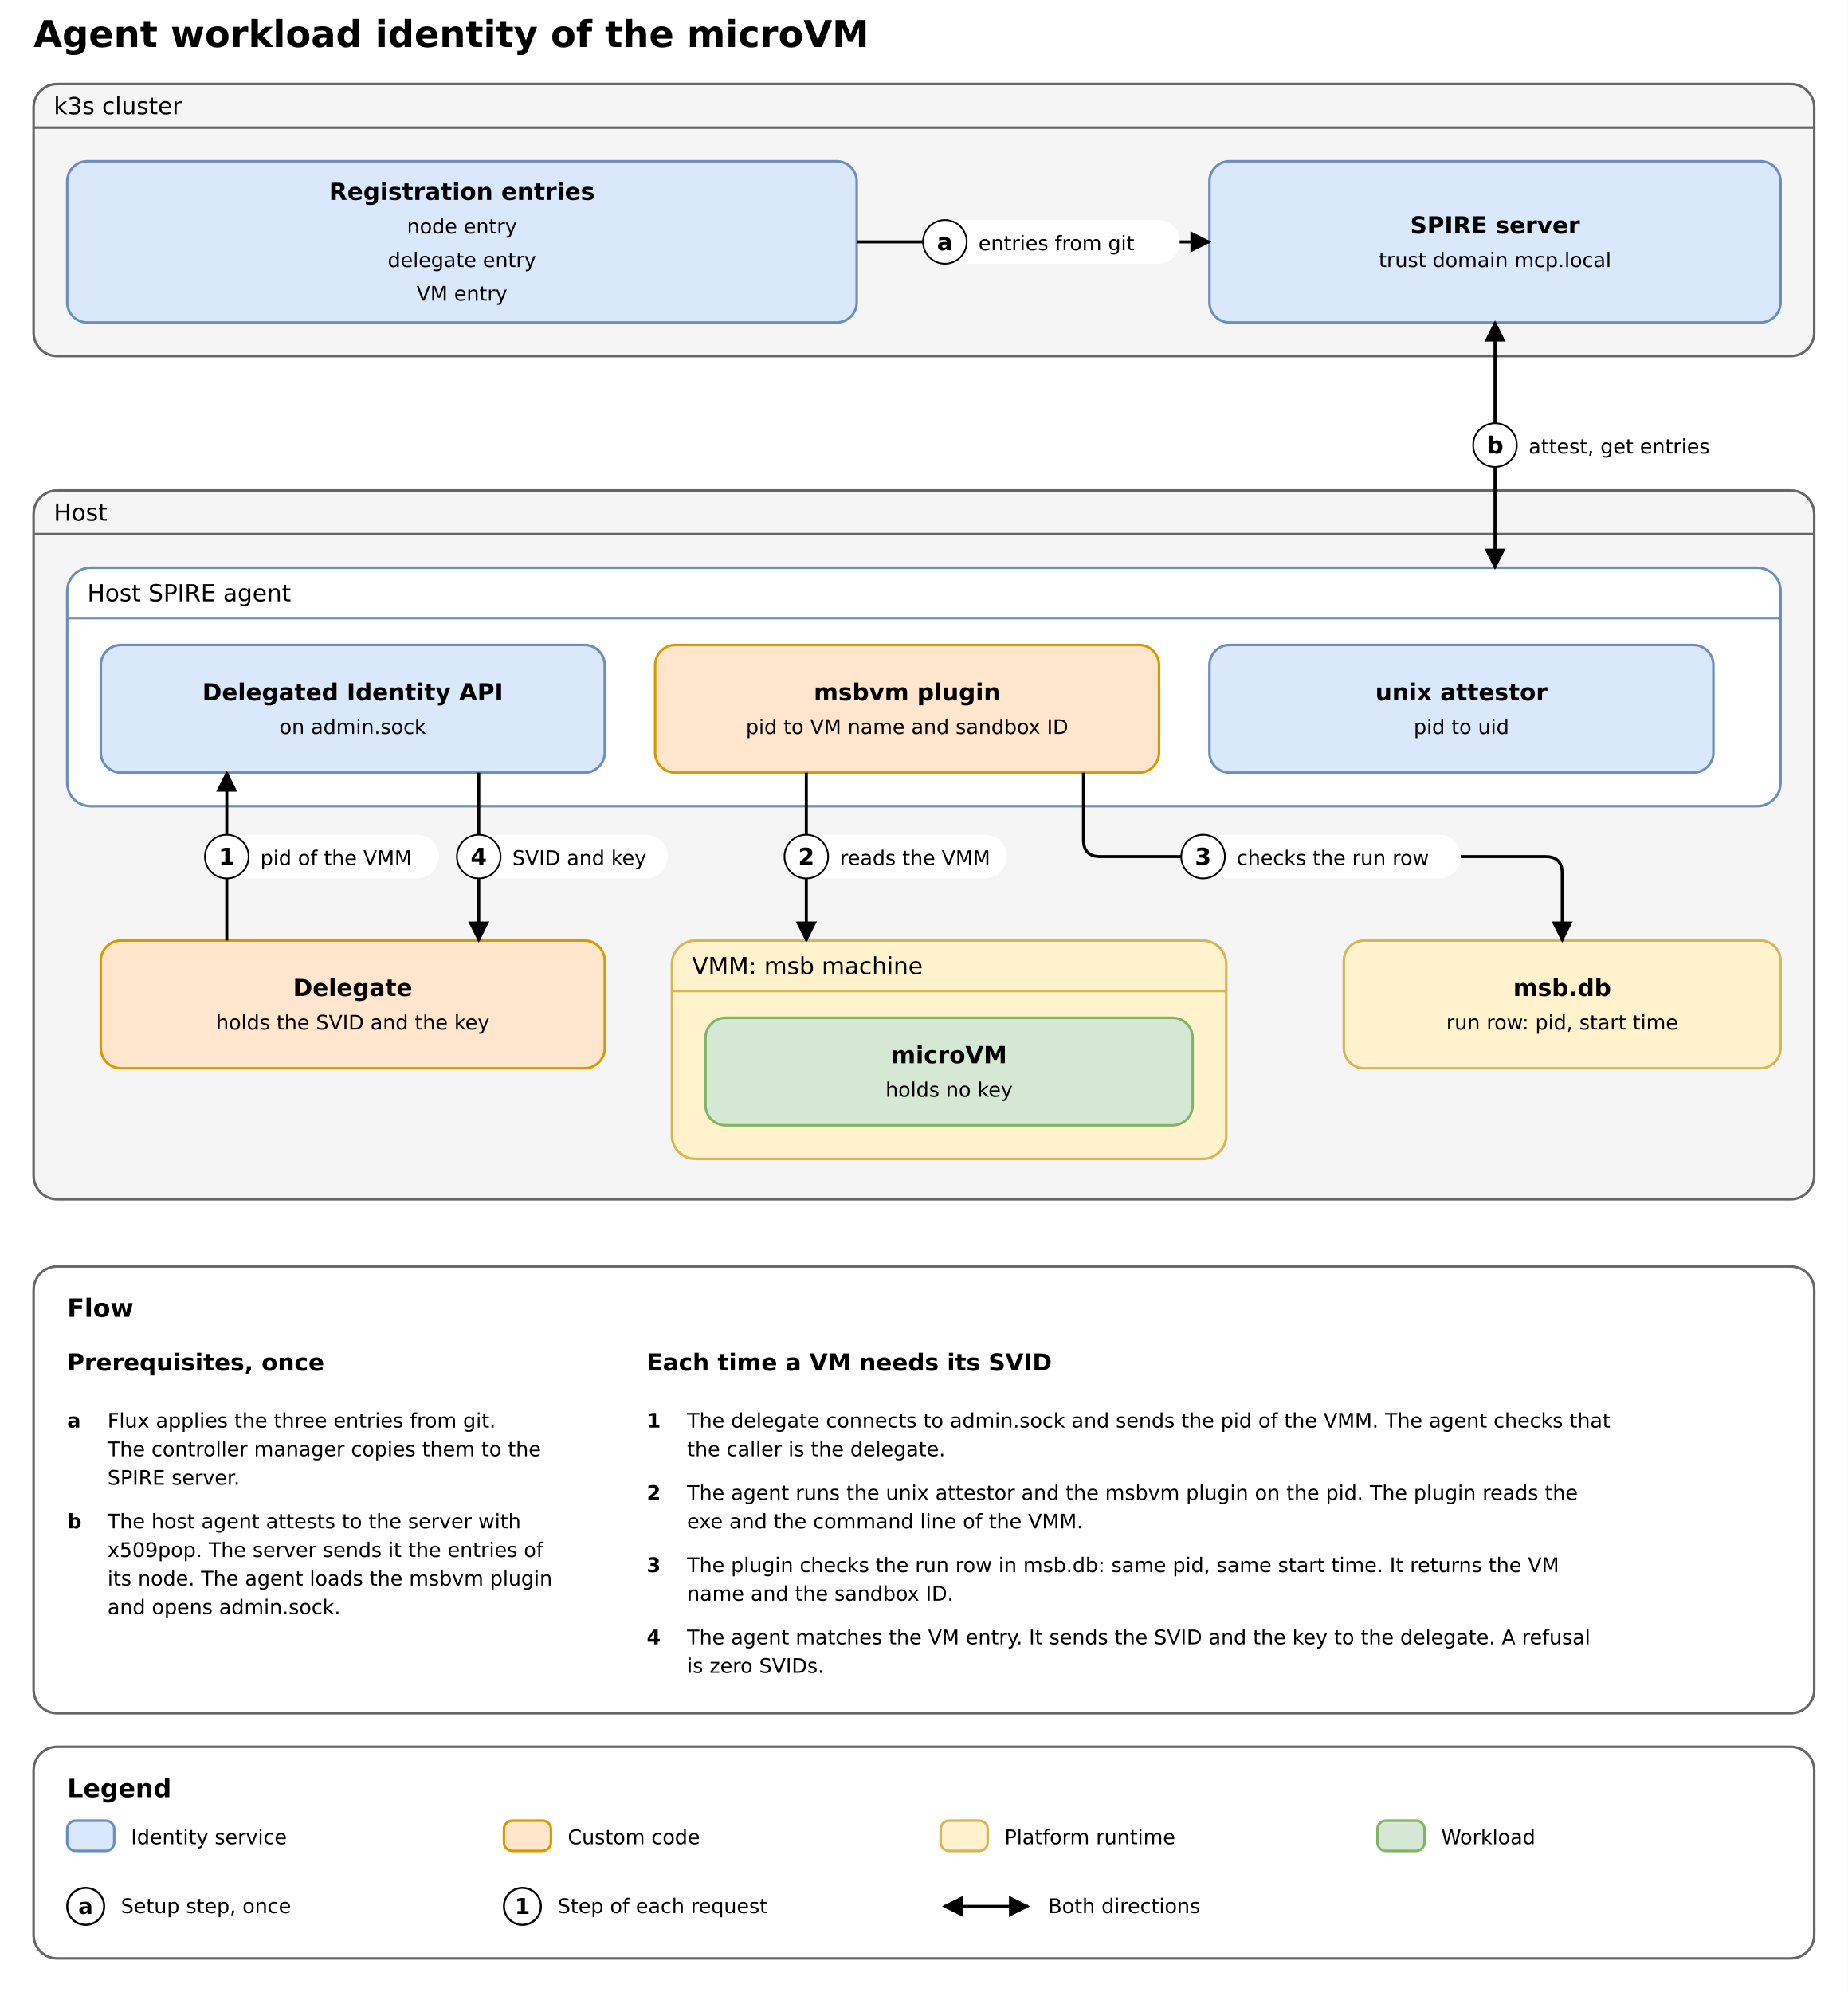
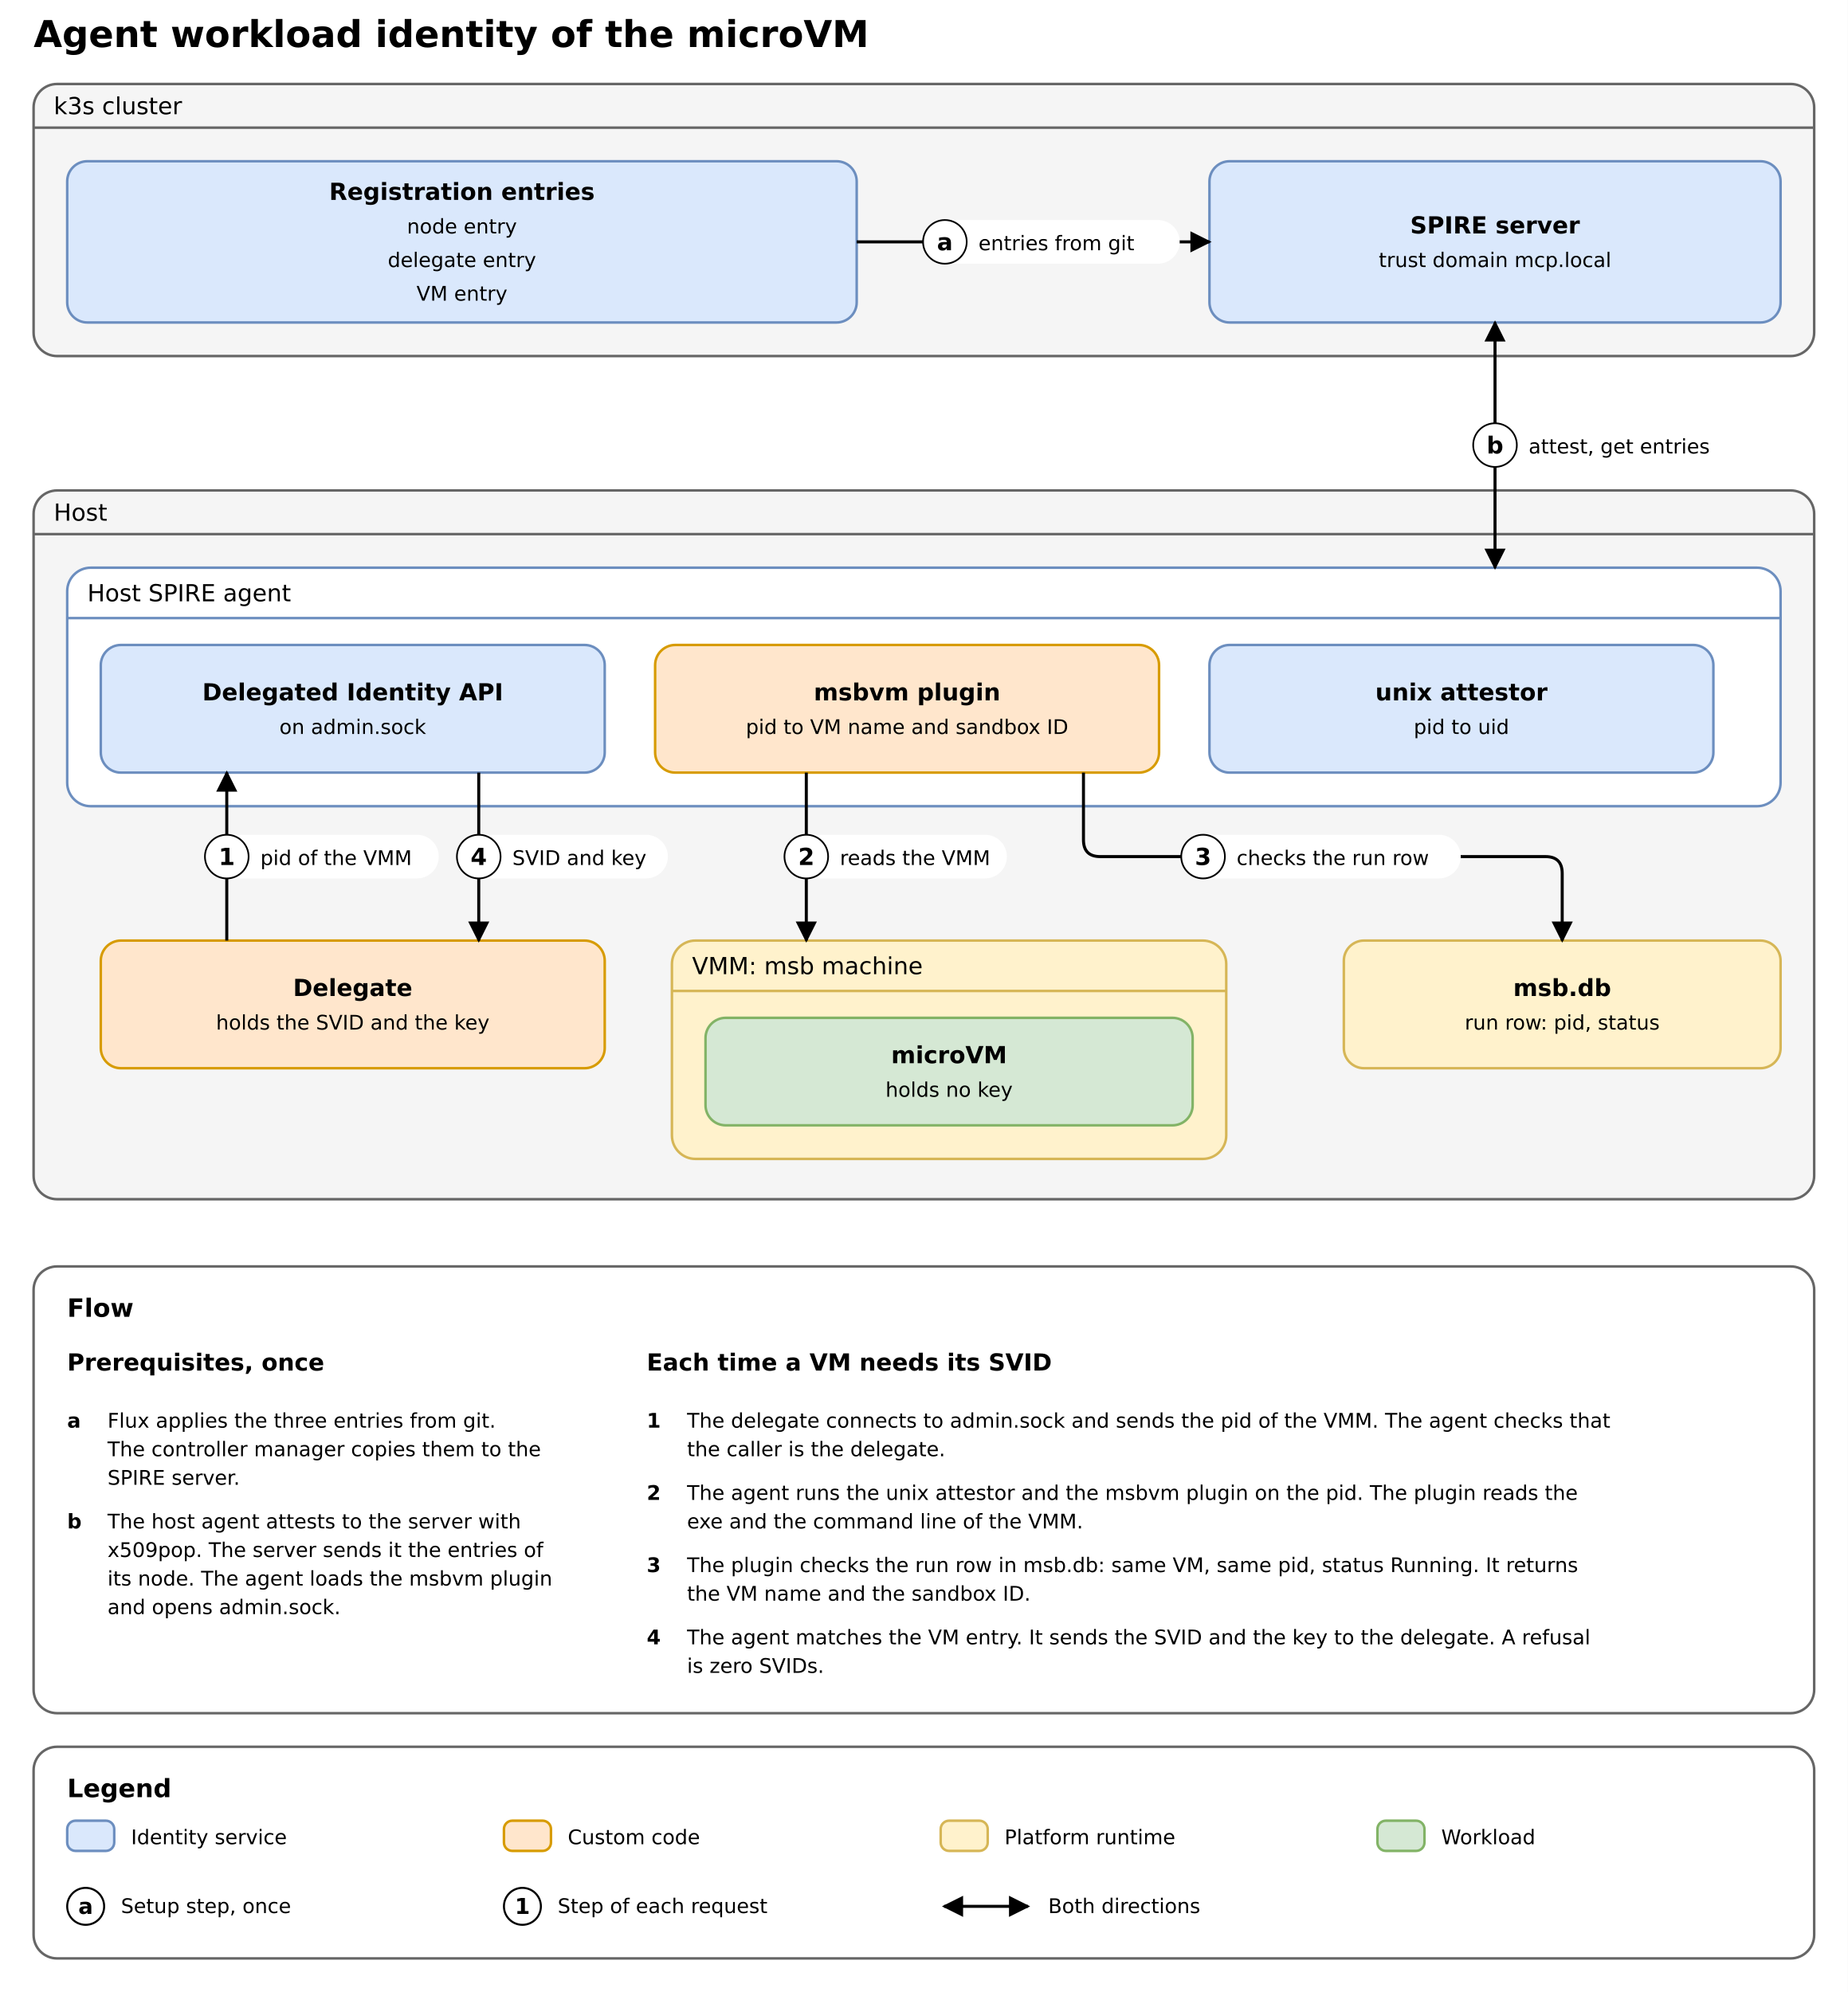
<svg xmlns="http://www.w3.org/2000/svg" width="1100" height="1186" viewBox="0 0 1100 1186" font-family="DejaVu Sans, Verdana, Helvetica, Arial, sans-serif">
  <defs>
    <marker id="ar" viewBox="0 0 10 10" refX="9" refY="5" markerWidth="7" markerHeight="7" orient="auto-start-reverse">
      <path d="M0,0 L10,5 L0,10 z" fill="#000" />
    </marker>
  </defs>
  <rect width="1100" height="1186" fill="#ffffff" />
  <text x="20" y="28" font-size="22" font-weight="bold" fill="#000">Agent workload identity of the microVM</text>
  <rect x="20" y="50" width="1060" height="162" rx="14" fill="#f5f5f5" stroke="#666666" stroke-width="1.5" />
  <line x1="20" y1="76" x2="1080" y2="76" stroke="#666666" stroke-width="1.5" />
  <text x="32" y="68.0" font-size="14" fill="#000">k3s cluster</text>
  <rect x="40" y="96" width="470" height="96" rx="12" fill="#dae8fc" stroke="#6c8ebf" stroke-width="1.5" />
  <text x="275.0" y="119.0" font-size="14" text-anchor="middle" fill="#000" font-weight="bold">Registration entries</text>
  <text x="275.0" y="139.0" font-size="12" text-anchor="middle" fill="#000">node entry</text>
  <text x="275.0" y="159.0" font-size="12" text-anchor="middle" fill="#000">delegate entry</text>
  <text x="275.0" y="179.0" font-size="12" text-anchor="middle" fill="#000">VM entry</text>
  <rect x="720" y="96" width="340" height="96" rx="12" fill="#dae8fc" stroke="#6c8ebf" stroke-width="1.5" />
  <text x="890.0" y="139.0" font-size="14" text-anchor="middle" fill="#000" font-weight="bold">SPIRE server</text>
  <text x="890.0" y="159.0" font-size="12" text-anchor="middle" fill="#000">trust domain mcp.local</text>
  <rect x="20" y="292" width="1060" height="422" rx="14" fill="#f5f5f5" stroke="#666666" stroke-width="1.5" />
  <line x1="20" y1="318" x2="1080" y2="318" stroke="#666666" stroke-width="1.5" />
  <text x="32" y="310.0" font-size="14" fill="#000">Host</text>
  <rect x="40" y="338" width="1020" height="142" rx="14" fill="#ffffff" stroke="#6c8ebf" stroke-width="1.5" />
  <line x1="40" y1="368" x2="1060" y2="368" stroke="#6c8ebf" stroke-width="1.5" />
  <text x="52" y="358.0" font-size="14" fill="#000">Host SPIRE agent</text>
  <rect x="60" y="384" width="300" height="76" rx="12" fill="#dae8fc" stroke="#6c8ebf" stroke-width="1.5" />
  <text x="210.0" y="417.0" font-size="14" text-anchor="middle" fill="#000" font-weight="bold">Delegated Identity API</text>
  <text x="210.0" y="437.0" font-size="12" text-anchor="middle" fill="#000">on admin.sock</text>
  <rect x="390" y="384" width="300" height="76" rx="12" fill="#ffe6cc" stroke="#d79b00" stroke-width="1.5" />
  <text x="540.0" y="417.0" font-size="14" text-anchor="middle" fill="#000" font-weight="bold">msbvm plugin</text>
  <text x="540.0" y="437.0" font-size="12" text-anchor="middle" fill="#000">pid to VM name and sandbox ID</text>
  <rect x="720" y="384" width="300" height="76" rx="12" fill="#dae8fc" stroke="#6c8ebf" stroke-width="1.5" />
  <text x="870.0" y="417.0" font-size="14" text-anchor="middle" fill="#000" font-weight="bold">unix attestor</text>
  <text x="870.0" y="437.0" font-size="12" text-anchor="middle" fill="#000">pid to uid</text>
  <rect x="60" y="560" width="300" height="76" rx="12" fill="#ffe6cc" stroke="#d79b00" stroke-width="1.5" />
  <text x="210.0" y="593.0" font-size="14" text-anchor="middle" fill="#000" font-weight="bold">Delegate</text>
  <text x="210.0" y="613.0" font-size="12" text-anchor="middle" fill="#000">holds the SVID and the key</text>
  <rect x="400" y="560" width="330" height="130" rx="14" fill="#fff2cc" stroke="#d6b656" stroke-width="1.5" />
  <line x1="400" y1="590" x2="730" y2="590" stroke="#d6b656" stroke-width="1.5" />
  <text x="412" y="580.0" font-size="14" fill="#000">VMM: msb machine</text>
  <rect x="420" y="606" width="290" height="64" rx="12" fill="#d5e8d4" stroke="#82b366" stroke-width="1.5" />
  <text x="565.0" y="633.0" font-size="14" text-anchor="middle" fill="#000" font-weight="bold">microVM</text>
  <text x="565.0" y="653.0" font-size="12" text-anchor="middle" fill="#000">holds no key</text>
  <rect x="800" y="560" width="260" height="76" rx="12" fill="#fff2cc" stroke="#d6b656" stroke-width="1.5" />
  <text x="930.0" y="593.0" font-size="14" text-anchor="middle" fill="#000" font-weight="bold">msb.db</text>
-   <text x="930.0" y="613.0" font-size="12" text-anchor="middle" fill="#000">run row: pid, start time</text>
+   <text x="930.0" y="613.0" font-size="12" text-anchor="middle" fill="#000">run row: pid, status</text>
  <path d="M510.0,144.0 L720.0,144.0" fill="none" stroke="#000" stroke-width="1.8" marker-end="url(#ar)" />
  <path d="M890.0,338.0 L890.0,192.0" fill="none" stroke="#000" stroke-width="1.8" marker-end="url(#ar)" marker-start="url(#ar)" />
  <path d="M135.0,560.0 L135.0,460.0" fill="none" stroke="#000" stroke-width="1.8" marker-end="url(#ar)" />
  <path d="M285.0,460.0 L285.0,560.0" fill="none" stroke="#000" stroke-width="1.8" marker-end="url(#ar)" />
  <path d="M480.0,460.0 L480.0,560.0" fill="none" stroke="#000" stroke-width="1.8" marker-end="url(#ar)" />
  <path d="M645.0,460.0 L645.0,500.0 Q645.0,510.0 655.0,510.0 L920.0,510.0 Q930.0,510.0 930.0,520.0 L930.0,560.0" fill="none" stroke="#000" stroke-width="1.8" marker-end="url(#ar)" />
  <rect x="549.5" y="131.0" width="152.8" height="26" rx="13" fill="#ffffff" />
  <circle cx="562.5" cy="144.0" r="13" fill="#ffffff" stroke="#000" stroke-width="1" />
  <text x="562.5" y="149.0" font-size="14" font-weight="bold" text-anchor="middle" fill="#000">a</text>
  <text x="582.5" y="149.0" font-size="12" fill="#000">entries from git</text>
  <rect x="877.0" y="252.0" width="173.2" height="26" rx="13" fill="#ffffff" />
  <circle cx="890.0" cy="265.0" r="13" fill="#ffffff" stroke="#000" stroke-width="1" />
  <text x="890.0" y="270.0" font-size="14" font-weight="bold" text-anchor="middle" fill="#000">b</text>
  <text x="910.0" y="270.0" font-size="12" fill="#000">attest, get entries</text>
  <rect x="122.0" y="497.0" width="139.2" height="26" rx="13" fill="#ffffff" />
  <circle cx="135.0" cy="510.0" r="13" fill="#ffffff" stroke="#000" stroke-width="1" />
  <text x="135.0" y="515.0" font-size="14" font-weight="bold" text-anchor="middle" fill="#000">1</text>
  <text x="155.0" y="515.0" font-size="12" fill="#000">pid of the VMM</text>
  <rect x="272.0" y="497.0" width="125.6" height="26" rx="13" fill="#ffffff" />
  <circle cx="285.0" cy="510.0" r="13" fill="#ffffff" stroke="#000" stroke-width="1" />
  <text x="285.0" y="515.0" font-size="14" font-weight="bold" text-anchor="middle" fill="#000">4</text>
  <text x="305.0" y="515.0" font-size="12" fill="#000">SVID and key</text>
  <rect x="467.0" y="497.0" width="132.4" height="26" rx="13" fill="#ffffff" />
  <circle cx="480.0" cy="510.0" r="13" fill="#ffffff" stroke="#000" stroke-width="1" />
  <text x="480.0" y="515.0" font-size="14" font-weight="bold" text-anchor="middle" fill="#000">2</text>
  <text x="500.0" y="515.0" font-size="12" fill="#000">reads the VMM</text>
  <rect x="703.2" y="497.0" width="166.4" height="26" rx="13" fill="#ffffff" />
  <circle cx="716.2" cy="510.0" r="13" fill="#ffffff" stroke="#000" stroke-width="1" />
  <text x="716.2" y="515.0" font-size="14" font-weight="bold" text-anchor="middle" fill="#000">3</text>
  <text x="736.2" y="515.0" font-size="12" fill="#000">checks the run row</text>
  <rect x="20" y="754" width="1060" height="266" rx="14" fill="#ffffff" stroke="#666666" stroke-width="1.5" />
  <text x="40" y="784" font-size="15" font-weight="bold" fill="#000">Flow</text>
  <text x="40" y="816" font-size="14" font-weight="bold" fill="#000">Prerequisites, once</text>
  <text x="40" y="850" font-size="12" font-weight="bold" fill="#000">a</text>
  <text x="64" y="850" font-size="12" fill="#000">Flux applies the three entries from git.</text>
  <text x="64" y="867" font-size="12" fill="#000">The controller manager copies them to the</text>
  <text x="64" y="884" font-size="12" fill="#000">SPIRE server.</text>
  <text x="40" y="910" font-size="12" font-weight="bold" fill="#000">b</text>
  <text x="64" y="910" font-size="12" fill="#000">The host agent attests to the server with</text>
  <text x="64" y="927" font-size="12" fill="#000">x509pop. The server sends it the entries of</text>
  <text x="64" y="944" font-size="12" fill="#000">its node. The agent loads the msbvm plugin</text>
  <text x="64" y="961" font-size="12" fill="#000">and opens admin.sock.</text>
  <text x="385" y="816" font-size="14" font-weight="bold" fill="#000">Each time a VM needs its SVID</text>
  <text x="385" y="850" font-size="12" font-weight="bold" fill="#000">1</text>
  <text x="409" y="850" font-size="12" fill="#000">The delegate connects to admin.sock and sends the pid of the VMM. The agent checks that</text>
  <text x="409" y="867" font-size="12" fill="#000">the caller is the delegate.</text>
  <text x="385" y="893" font-size="12" font-weight="bold" fill="#000">2</text>
  <text x="409" y="893" font-size="12" fill="#000">The agent runs the unix attestor and the msbvm plugin on the pid. The plugin reads the</text>
  <text x="409" y="910" font-size="12" fill="#000">exe and the command line of the VMM.</text>
  <text x="385" y="936" font-size="12" font-weight="bold" fill="#000">3</text>
-   <text x="409" y="936" font-size="12" fill="#000">The plugin checks the run row in msb.db: same pid, same start time. It returns the VM</text>
-   <text x="409" y="953" font-size="12" fill="#000">name and the sandbox ID.</text>
+   <text x="409" y="936" font-size="12" fill="#000">The plugin checks the run row in msb.db: same VM, same pid, status Running. It returns</text>
+   <text x="409" y="953" font-size="12" fill="#000">the VM name and the sandbox ID.</text>
  <text x="385" y="979" font-size="12" font-weight="bold" fill="#000">4</text>
  <text x="409" y="979" font-size="12" fill="#000">The agent matches the VM entry. It sends the SVID and the key to the delegate. A refusal</text>
  <text x="409" y="996" font-size="12" fill="#000">is zero SVIDs.</text>
  <rect x="20" y="1040" width="1060" height="126" rx="14" fill="#ffffff" stroke="#666666" stroke-width="1.5" />
  <text x="40" y="1070" font-size="15" font-weight="bold" fill="#000">Legend</text>
  <rect x="40" y="1084" width="28" height="18" rx="5" fill="#dae8fc" stroke="#6c8ebf" stroke-width="1.5" />
  <text x="78" y="1098" font-size="12" fill="#000">Identity service</text>
  <rect x="300" y="1084" width="28" height="18" rx="5" fill="#ffe6cc" stroke="#d79b00" stroke-width="1.5" />
  <text x="338" y="1098" font-size="12" fill="#000">Custom code</text>
  <rect x="560" y="1084" width="28" height="18" rx="5" fill="#fff2cc" stroke="#d6b656" stroke-width="1.5" />
  <text x="598" y="1098" font-size="12" fill="#000">Platform runtime</text>
  <rect x="820" y="1084" width="28" height="18" rx="5" fill="#d5e8d4" stroke="#82b366" stroke-width="1.5" />
  <text x="858" y="1098" font-size="12" fill="#000">Workload</text>
  <circle cx="51" cy="1135" r="11" fill="#ffffff" stroke="#000" stroke-width="1.2" />
  <text x="51" y="1139.5" font-size="13" font-weight="bold" text-anchor="middle" fill="#000">a</text>
  <text x="72" y="1139" font-size="12" fill="#000">Setup step, once</text>
  <circle cx="311" cy="1135" r="11" fill="#ffffff" stroke="#000" stroke-width="1.2" />
  <text x="311" y="1139.5" font-size="13" font-weight="bold" text-anchor="middle" fill="#000">1</text>
  <text x="332" y="1139" font-size="12" fill="#000">Step of each request</text>
  <path d="M562,1135 L612,1135" stroke="#000" stroke-width="1.8" marker-start="url(#ar)" marker-end="url(#ar)" />
  <text x="624" y="1139" font-size="12" fill="#000">Both directions</text>
</svg>
